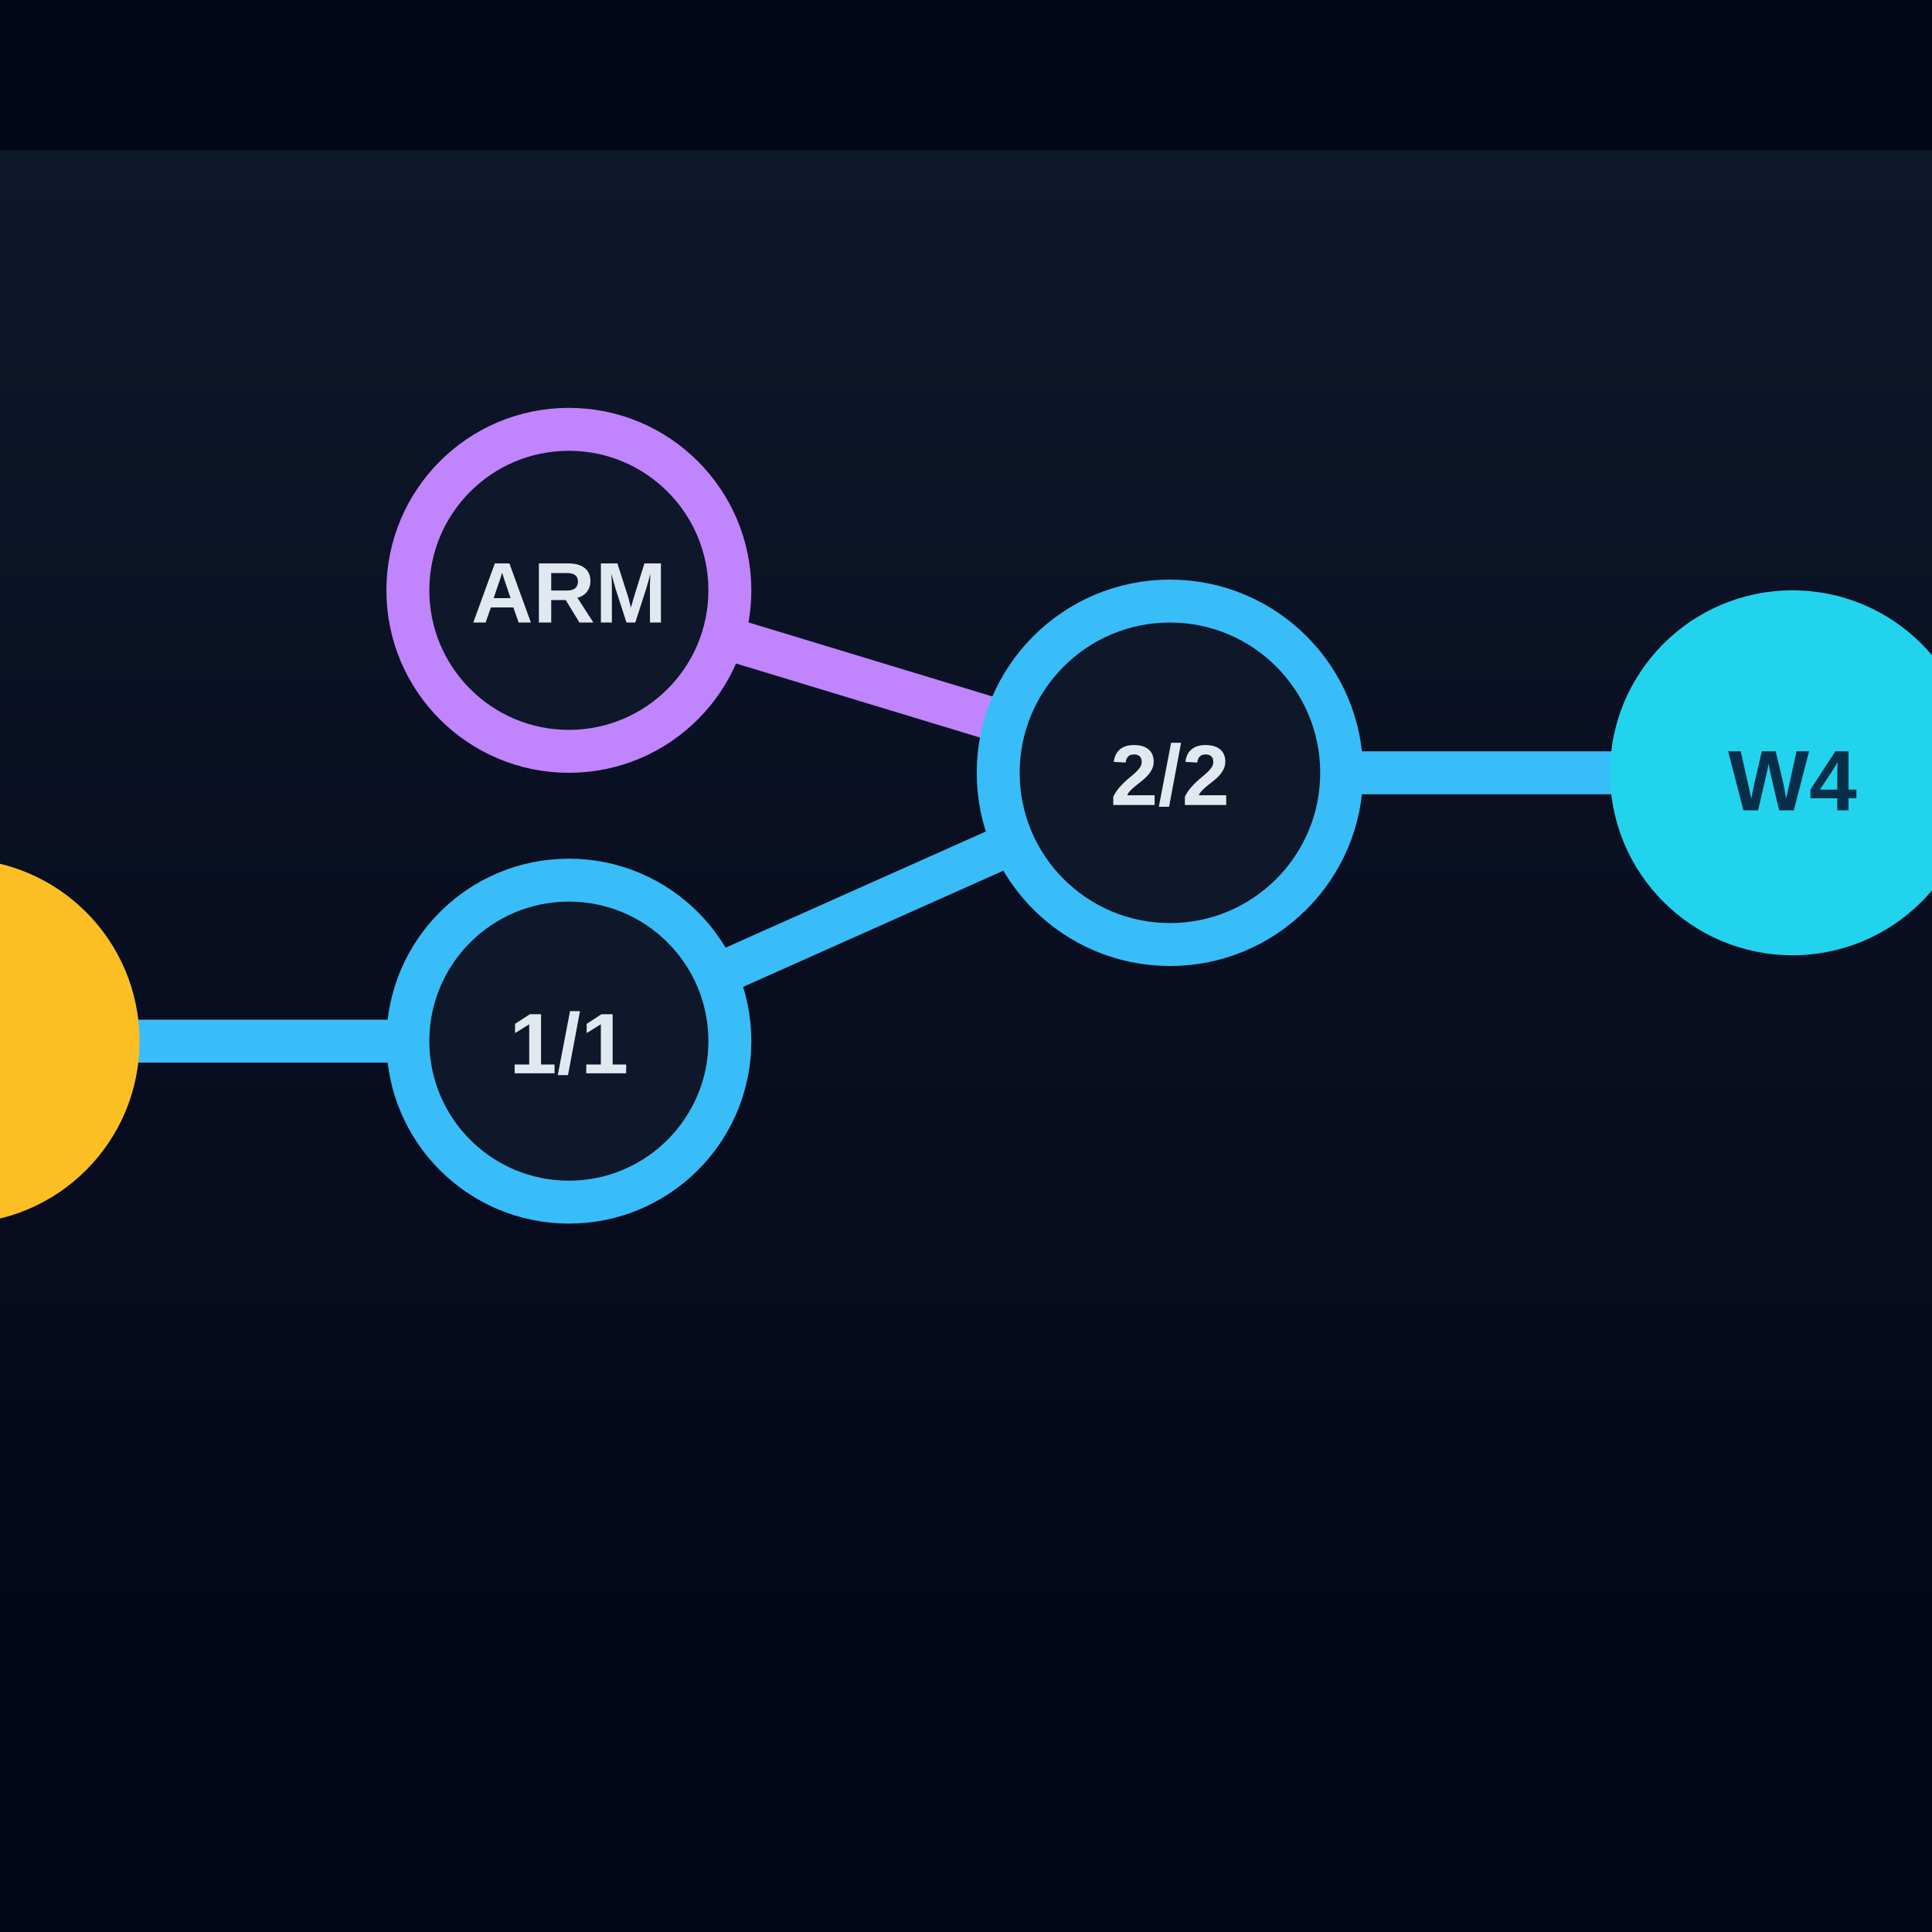
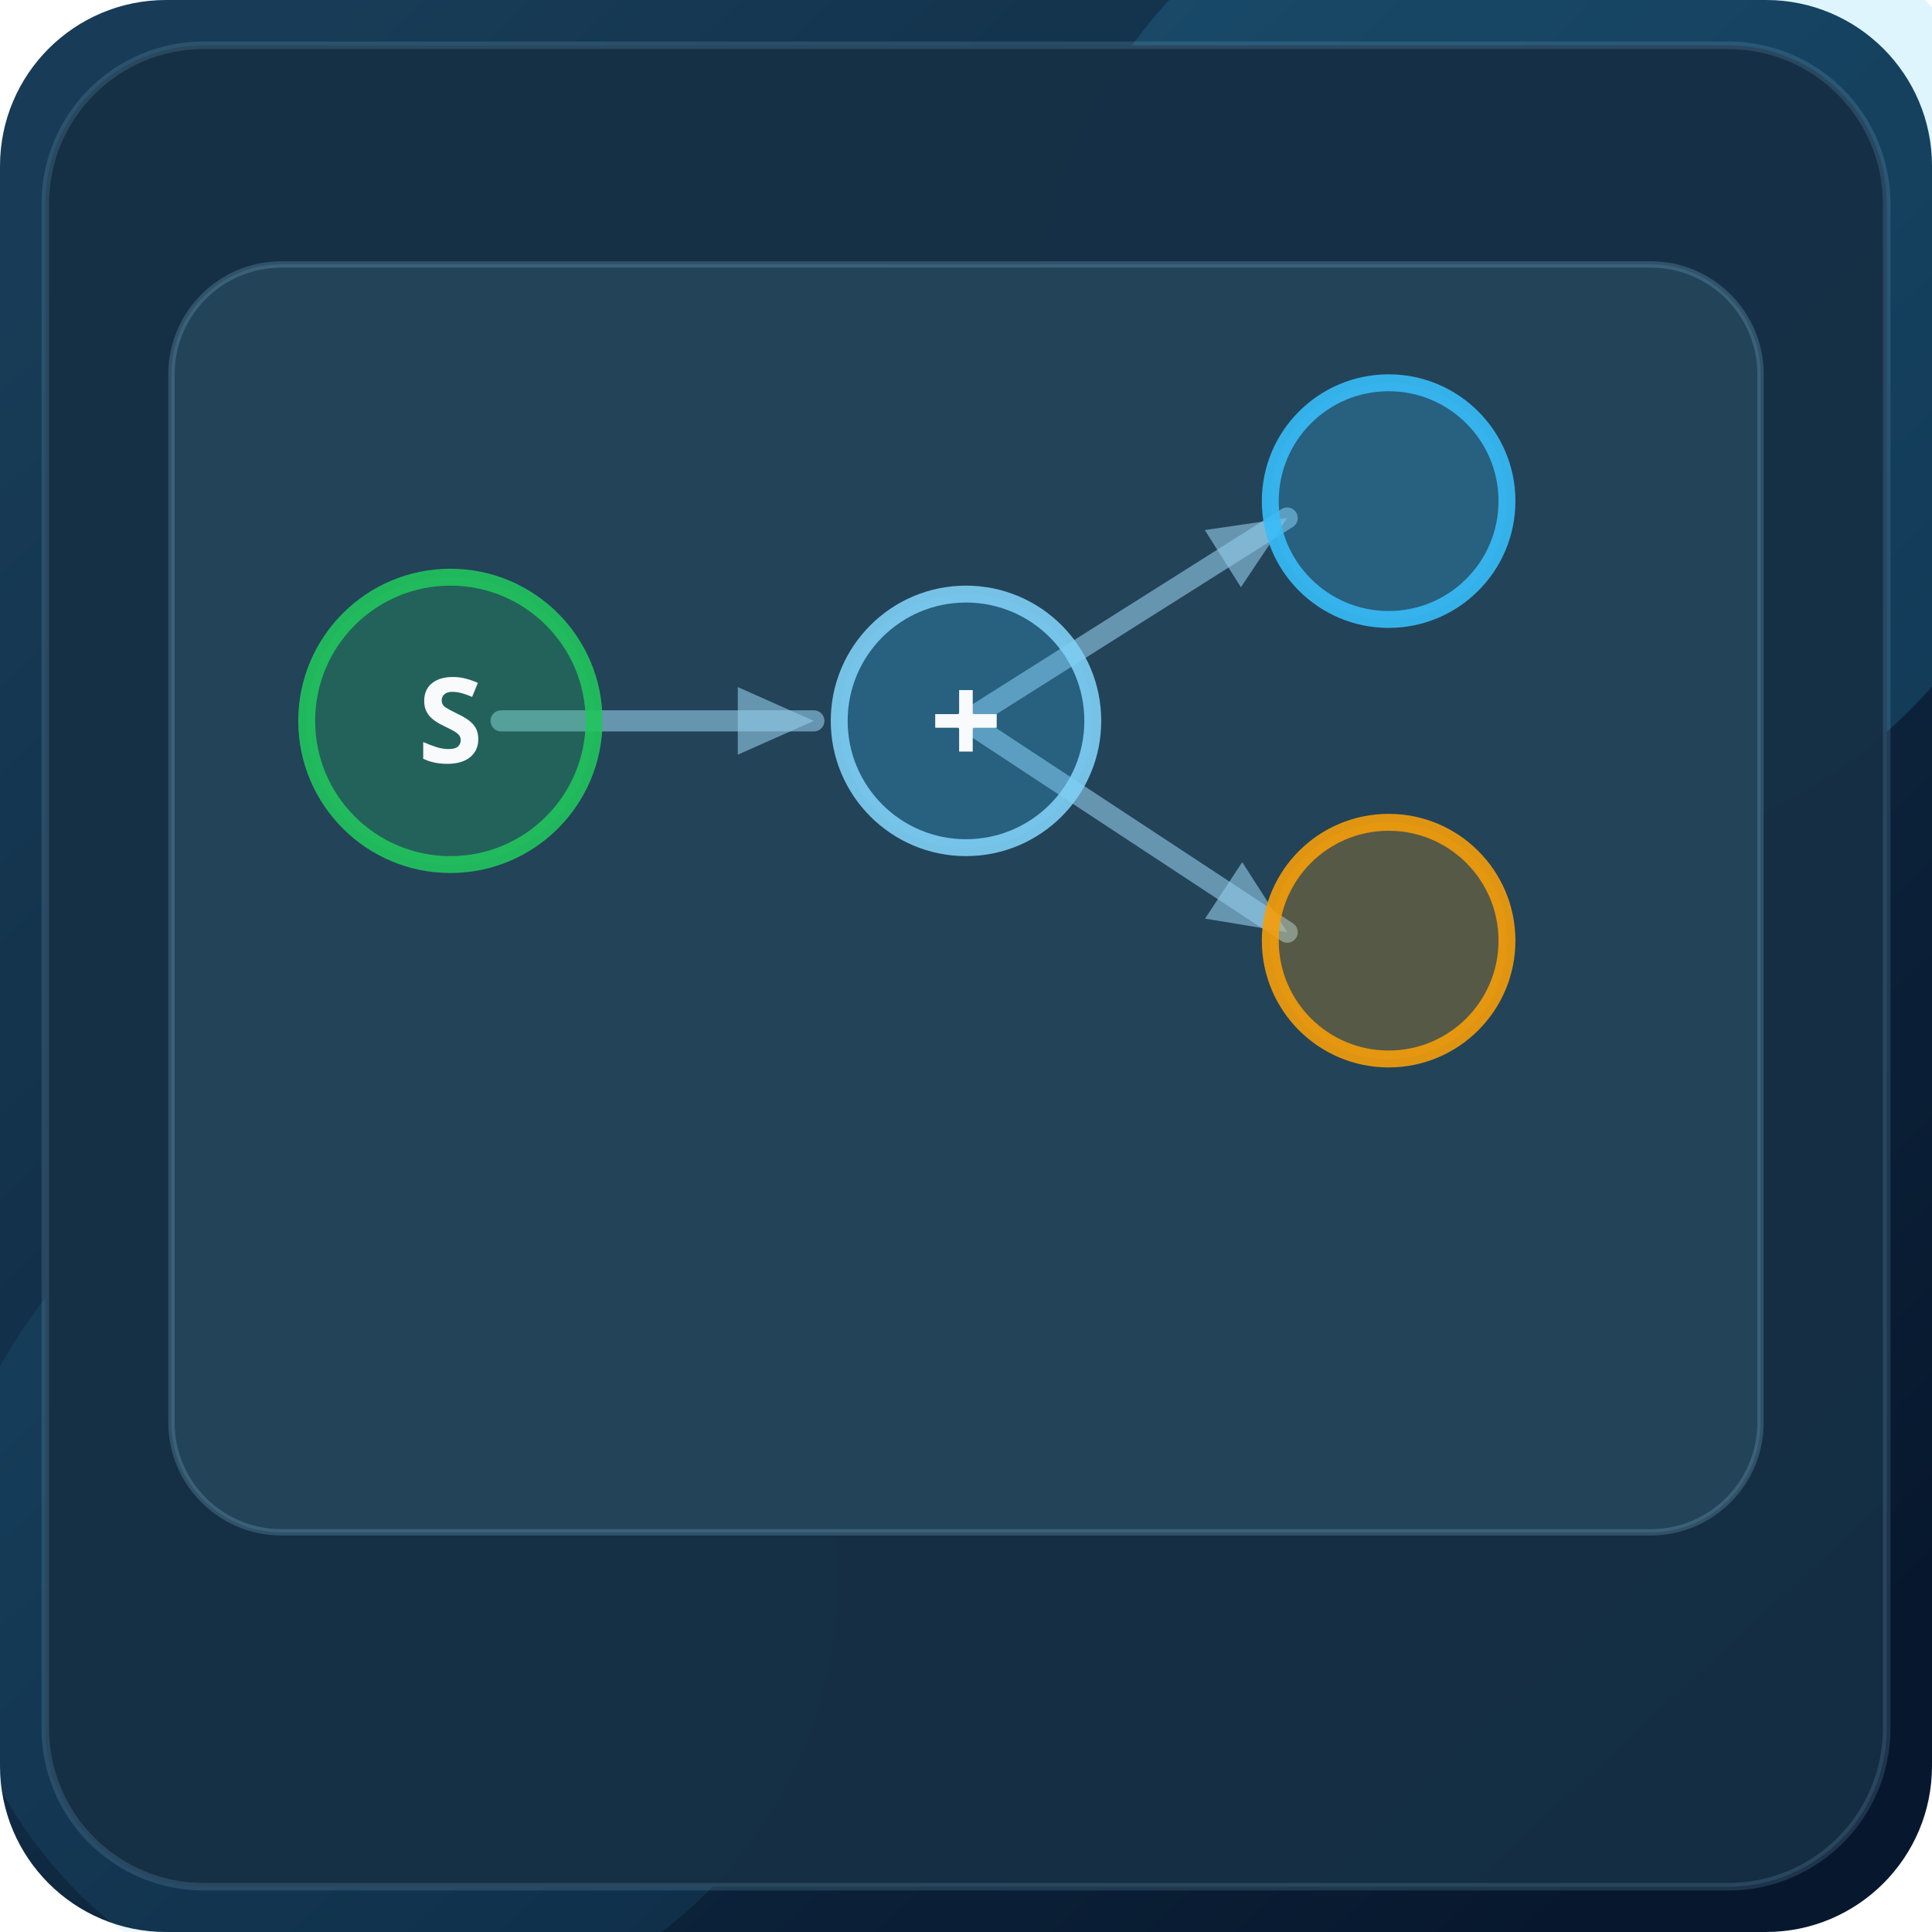
- <svg xmlns="http://www.w3.org/2000/svg" width="360" height="360" viewBox="140 0 360 360" fill="none">
-   <rect width="640" height="360" rx="32" fill="#020617" />
-   <rect x="28" y="28" width="584" height="304" rx="28" fill="url(#bg)" />
-   <path d="M132 194L246 194L358 144L474 144" stroke="#38BDF8" stroke-width="8" stroke-linecap="round" />
-   <path d="M246 110L358 144" stroke="#C084FC" stroke-width="8" stroke-linecap="round" />
-   <circle cx="132" cy="194" r="34" fill="#FBBF24" />
-   <circle cx="246" cy="194" r="30" fill="#0F172A" stroke="#38BDF8" stroke-width="8" />
-   <circle cx="246" cy="110" r="30" fill="#0F172A" stroke="#C084FC" stroke-width="8" />
-   <circle cx="358" cy="144" r="32" fill="#0F172A" stroke="#38BDF8" stroke-width="8" />
-   <circle cx="474" cy="144" r="34" fill="#22D3EE" />
-   <text x="132" y="201" fill="#0F172A" font-family="Arial, sans-serif" font-size="18" font-weight="700" text-anchor="middle">S</text>
-   <text x="246" y="200" fill="#E2E8F0" font-family="Arial, sans-serif" font-size="16" font-weight="700" text-anchor="middle">1/1</text>
-   <text x="246" y="116" fill="#E2E8F0" font-family="Arial, sans-serif" font-size="16" font-weight="700" text-anchor="middle">ARM</text>
-   <text x="358" y="150" fill="#E2E8F0" font-family="Arial, sans-serif" font-size="16" font-weight="700" text-anchor="middle">2/2</text>
-   <text x="474" y="151" fill="#082F49" font-family="Arial, sans-serif" font-size="16" font-weight="700" text-anchor="middle">W4</text>
+ <svg xmlns="http://www.w3.org/2000/svg" width="512" height="512" viewBox="0 0 512 512" fill="none">
  <defs>
-     <linearGradient id="bg" x1="320" y1="28" x2="320" y2="332" gradientUnits="userSpaceOnUse">
-       <stop stop-color="#0F172A" />
-       <stop offset="1" stop-color="#020617" />
+     <linearGradient id="chain-trigger-background" x1="48" y1="36" x2="454" y2="474" gradientUnits="userSpaceOnUse">
+       <stop stop-color="#183c57" />
+       <stop offset="1" stop-color="#07182e" />
    </linearGradient>
  </defs>
+   <rect width="512" height="512" rx="44" fill="url(#chain-trigger-background)" />
+   <circle cx="410" cy="92" r="136" fill="rgba(56, 189, 248, 0.16)" />
+   <circle cx="104" cy="418" r="118" fill="rgba(56, 189, 248, 0.09)" />
+   <rect x="12" y="12" width="488" height="488" rx="42" fill="rgba(22, 47, 68, 0.94)" stroke="rgba(147, 204, 234, 0.16)" stroke-width="2" />
+   <g transform="translate(256 256) scale(1.12) translate(-256 -256)">
+     <rect x="68" y="90" width="376" height="300" rx="26" fill="rgba(36, 68, 90, 0.96)" stroke="rgba(147, 204, 234, 0.22)" stroke-width="1.5" />
+     <line x1="146" y1="198" x2="220" y2="198" stroke="rgba(147, 204, 234, 0.6)" stroke-linecap="round" stroke-width="5" />
+     <polygon points="220,198 202,190 202,206" fill="rgba(147, 204, 234, 0.6)" />
+     <line x1="256" y1="198" x2="332" y2="150" stroke="rgba(147, 204, 234, 0.6)" stroke-linecap="round" stroke-width="5" />
+     <polygon points="332,150 312.509,152.848 321.053,166.376" fill="rgba(147, 204, 234, 0.6)" />
+     <line x1="256" y1="198" x2="332" y2="248" stroke="rgba(147, 204, 234, 0.6)" stroke-linecap="round" stroke-width="5" />
+     <polygon points="332,248 321.359,231.424 312.566,244.79" fill="rgba(147, 204, 234, 0.6)" />
+     <circle cx="134" cy="198" r="34" fill="rgba(34, 197, 94, 0.24)" stroke="rgba(34, 197, 94, 0.9)" stroke-width="4" />
+     <circle cx="256" cy="198" r="30" fill="rgba(56, 189, 248, 0.24)" stroke="rgba(127, 207, 245, 0.9)" stroke-width="4" />
+     <circle cx="356" cy="146" r="28" fill="rgba(56, 189, 248, 0.24)" stroke="rgba(56, 189, 248, 0.9)" stroke-width="4" />
+     <circle cx="356" cy="250" r="28" fill="rgba(245, 158, 11, 0.24)" stroke="rgba(245, 158, 11, 0.9)" stroke-width="4" />
+     <text x="134" y="198" font-family="'Avenir Next', 'Trebuchet MS', 'Segoe UI', sans-serif" font-weight="700" text-anchor="middle" dominant-baseline="middle" fill="#f8fafc" font-size="28">S</text>
+     <text x="256" y="198" font-family="'Avenir Next', 'Trebuchet MS', 'Segoe UI', sans-serif" font-weight="700" text-anchor="middle" dominant-baseline="middle" fill="#f8fafc" font-size="30">+</text>
+   </g>
</svg>
